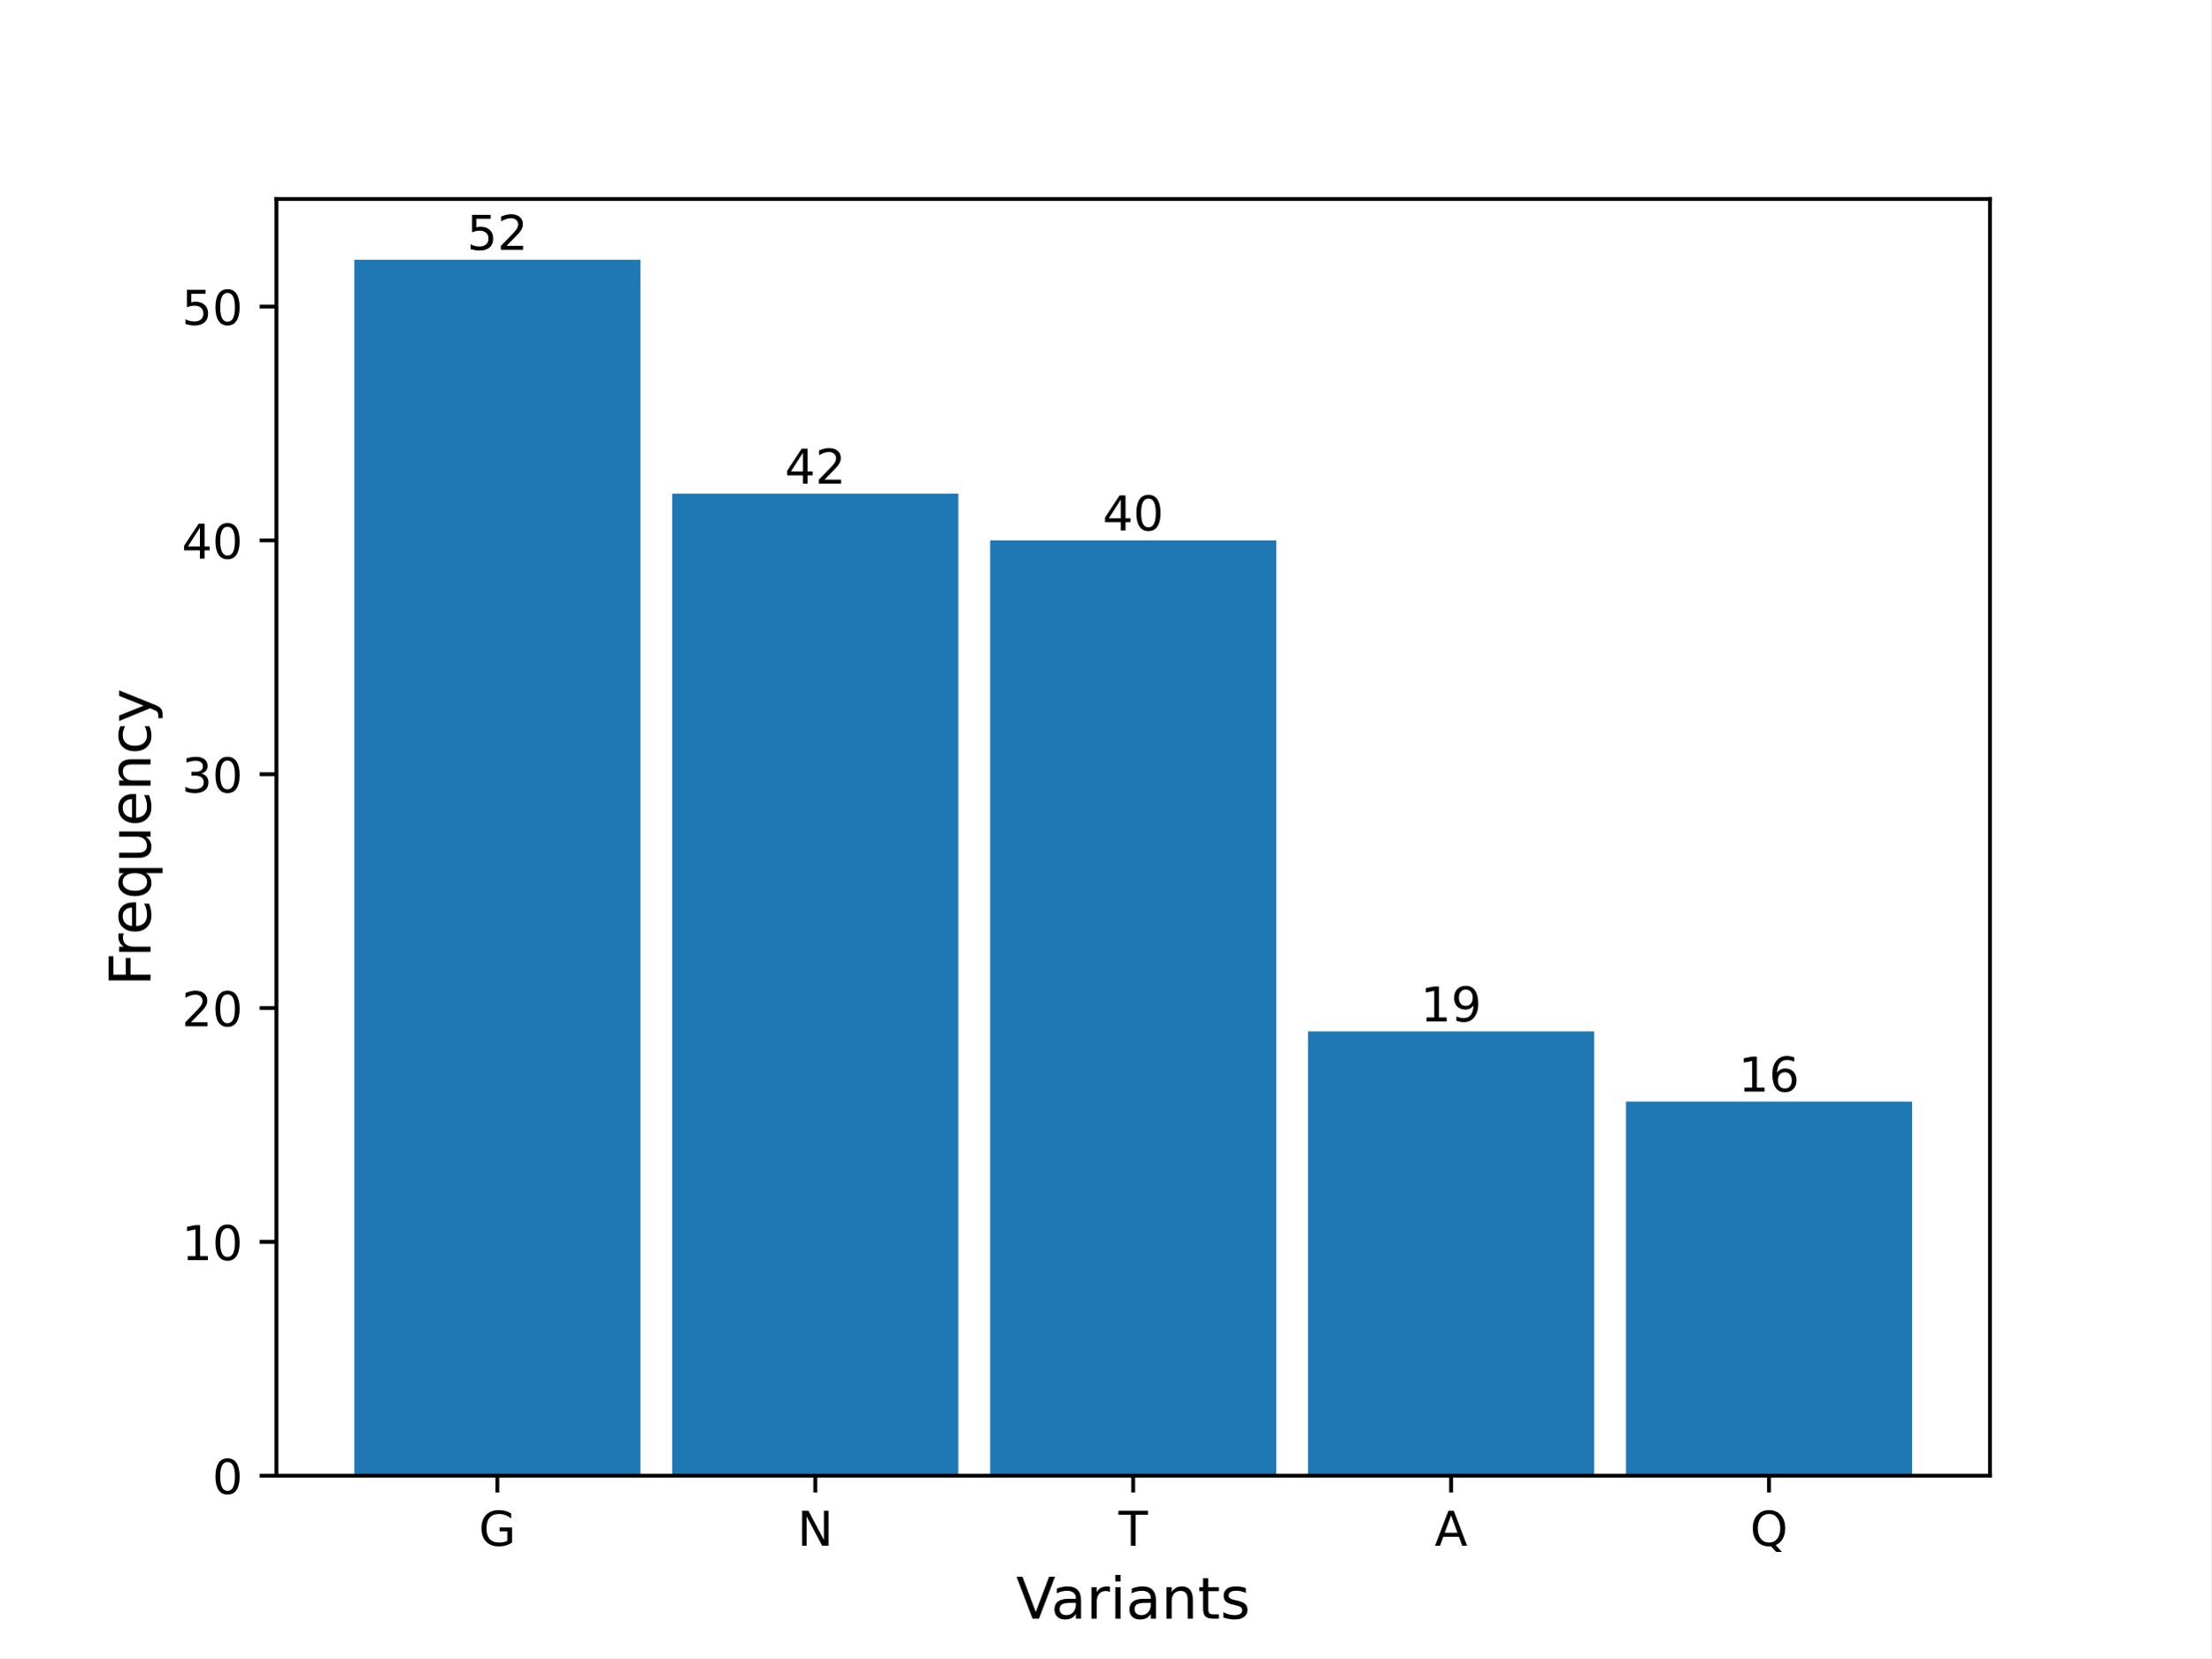
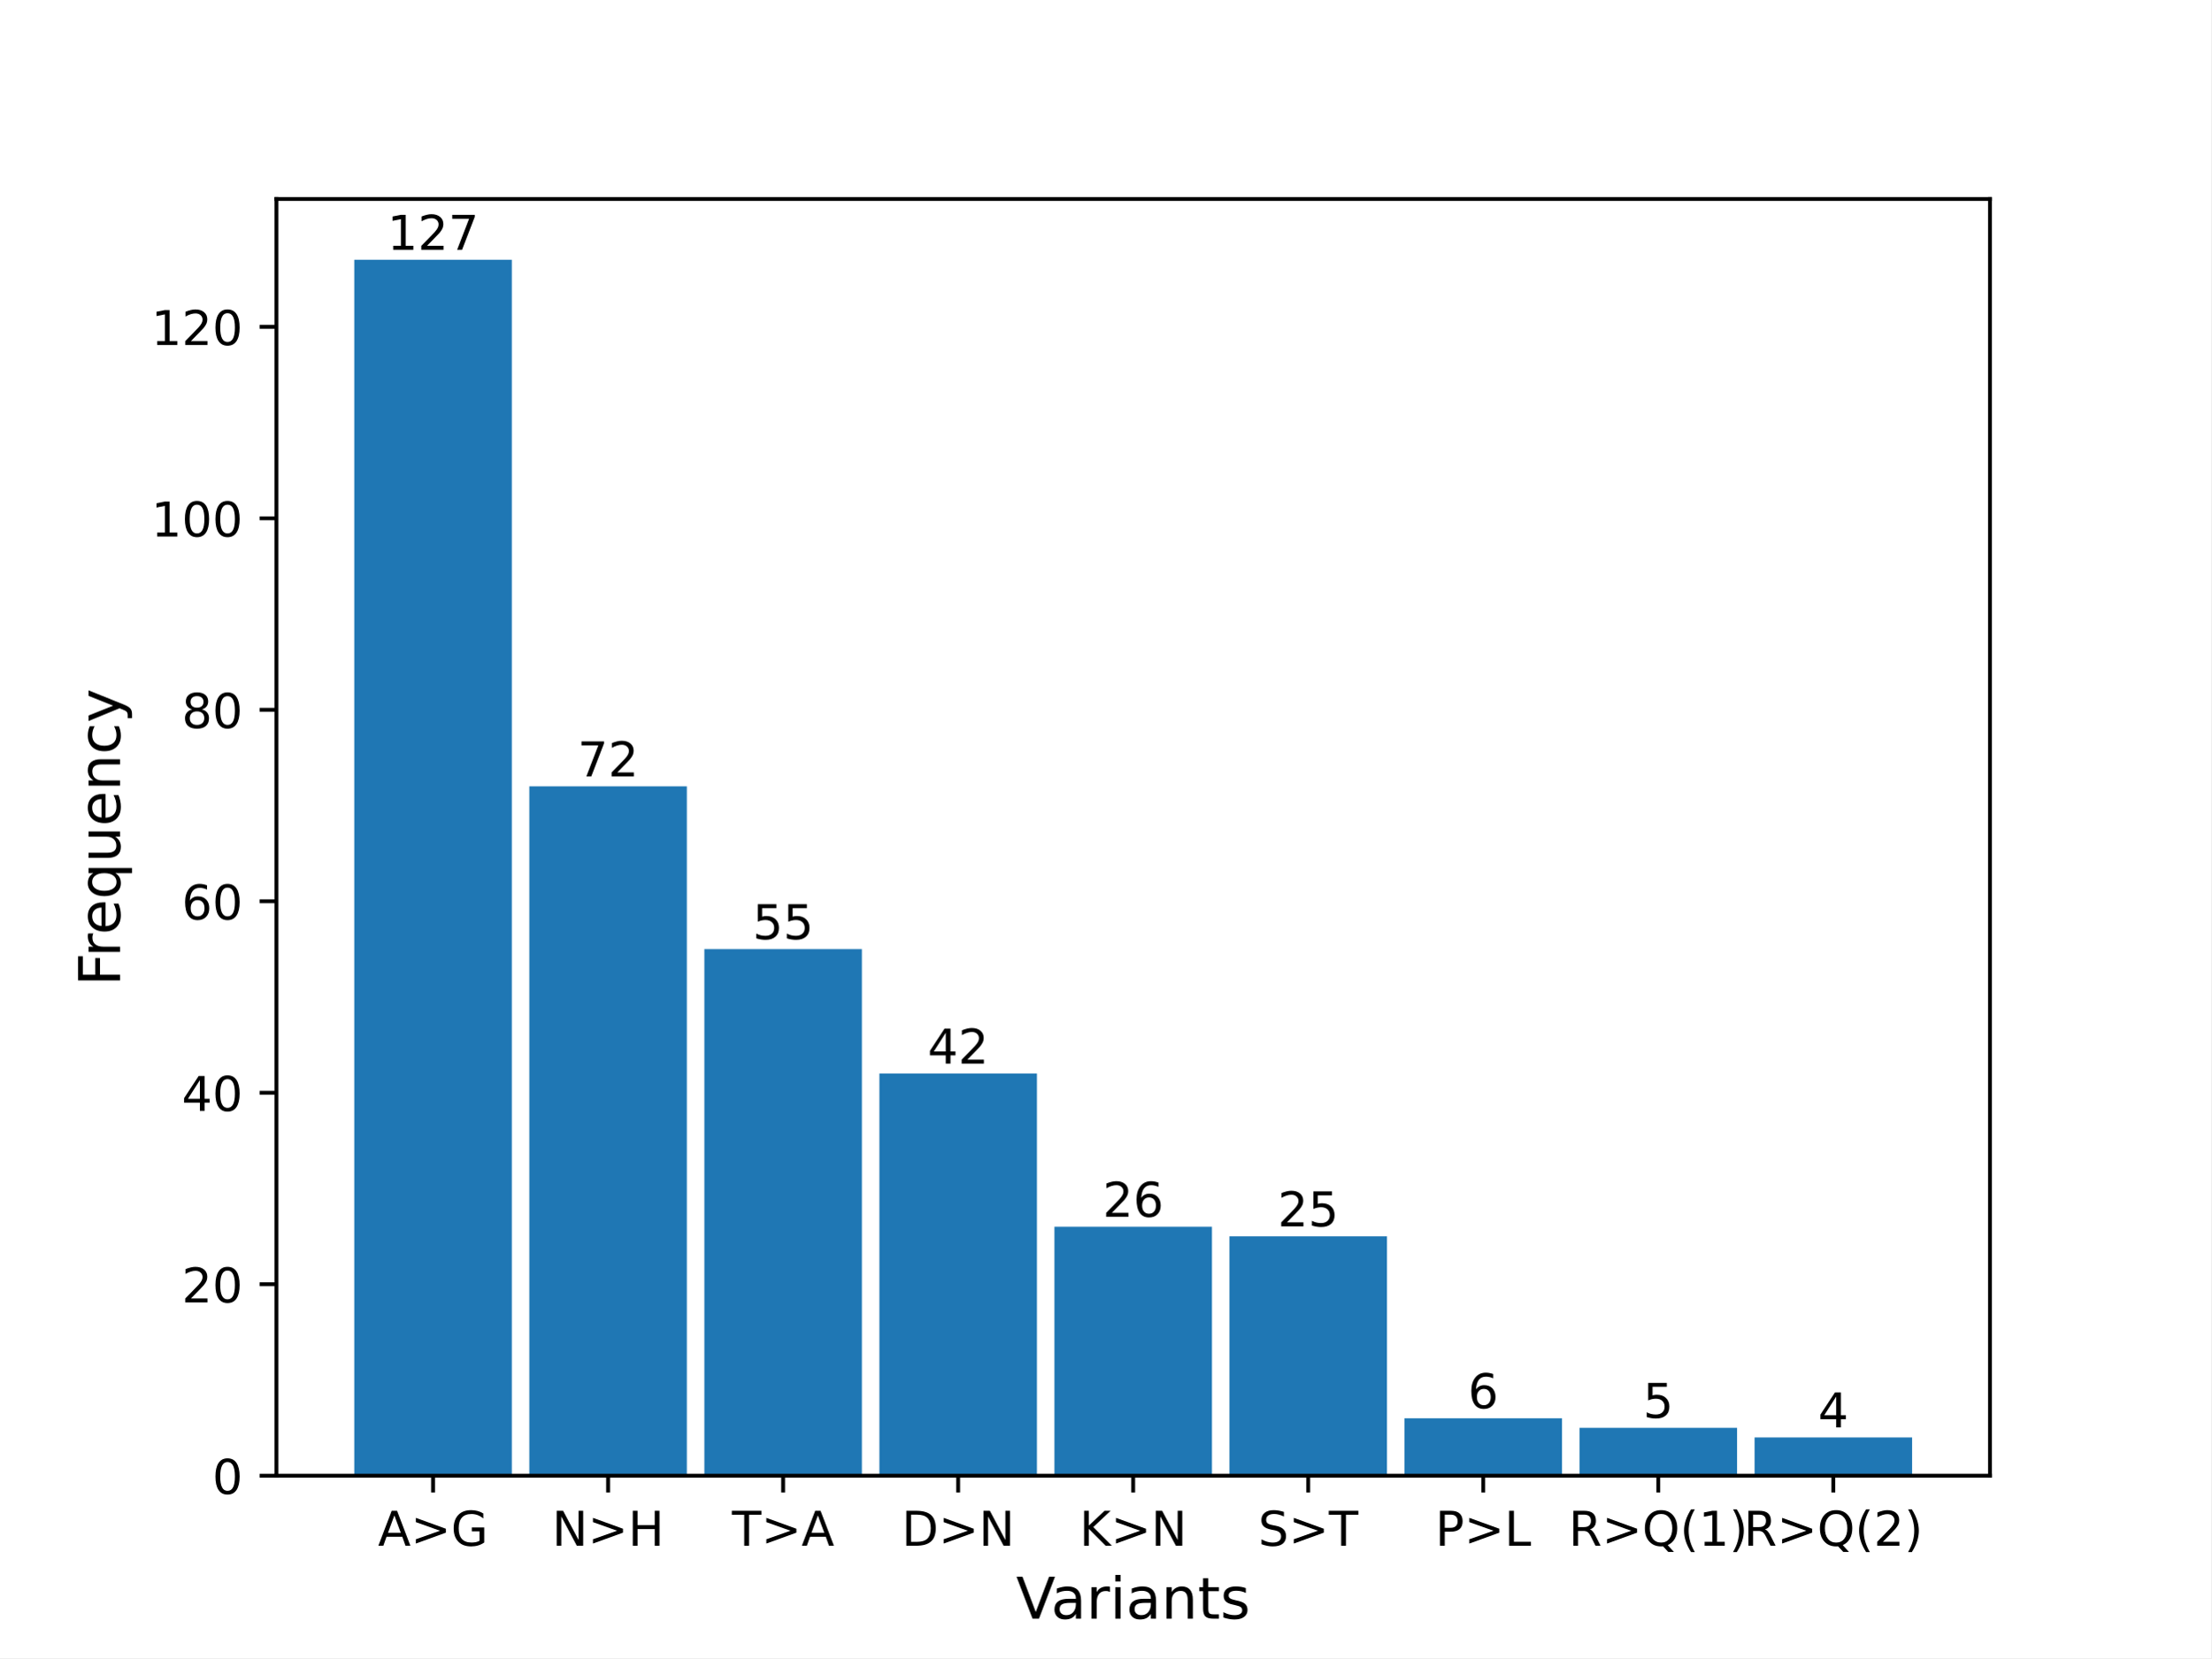
<svg xmlns="http://www.w3.org/2000/svg" xmlns:xlink="http://www.w3.org/1999/xlink" width="460.8pt" height="345.6pt" viewBox="0 0 460.8 345.6" version="1.1">
  <defs>
    <style type="text/css">*{stroke-linejoin: round; stroke-linecap: butt}</style>
  </defs>
  <g id="figure_1">
    <g id="patch_1">
      <path d="M 0 345.6  L 460.8 345.6  L 460.8 0  L 0 0  z " style="fill: #ffffff" />
    </g>
    <g id="axes_1">
      <g id="patch_2">
        <path d="M 57.6 307.584  L 414.72 307.584  L 414.72 41.472  L 57.6 41.472  z " style="fill: #ffffff" />
      </g>
      <g id="patch_3">
-         <path d="M 73.833 307.584  L 133.463 307.584  L 133.463 54.144  L 73.833 54.144  z " clip-path="url(#pe8e2b8bddd)" style="fill: #1f77b4" />
+         <path d="M 73.833 307.584  L 106.663 307.584  L 106.663 54.144  L 73.833 54.144  z " clip-path="url(#p80e5471e9c)" style="fill: #1f77b4" />
      </g>
      <g id="patch_4">
-         <path d="M 140.089 307.584  L 199.719 307.584  L 199.719 102.882  L 140.089 102.882  z " clip-path="url(#pe8e2b8bddd)" style="fill: #1f77b4" />
+         <path d="M 110.311 307.584  L 143.141 307.584  L 143.141 163.901  L 110.311 163.901  z " clip-path="url(#p80e5471e9c)" style="fill: #1f77b4" />
      </g>
      <g id="patch_5">
-         <path d="M 206.345 307.584  L 265.975 307.584  L 265.975 112.63  L 206.345 112.63  z " clip-path="url(#pe8e2b8bddd)" style="fill: #1f77b4" />
+         <path d="M 146.789 307.584  L 179.619 307.584  L 179.619 197.827  L 146.789 197.827  z " clip-path="url(#p80e5471e9c)" style="fill: #1f77b4" />
      </g>
      <g id="patch_6">
-         <path d="M 272.601 307.584  L 332.231 307.584  L 332.231 214.981  L 272.601 214.981  z " clip-path="url(#pe8e2b8bddd)" style="fill: #1f77b4" />
+         <path d="M 183.267 307.584  L 216.097 307.584  L 216.097 223.769  L 183.267 223.769  z " clip-path="url(#p80e5471e9c)" style="fill: #1f77b4" />
      </g>
      <g id="patch_7">
-         <path d="M 338.857 307.584  L 398.487 307.584  L 398.487 229.602  L 338.857 229.602  z " clip-path="url(#pe8e2b8bddd)" style="fill: #1f77b4" />
+         <path d="M 219.745 307.584  L 252.575 307.584  L 252.575 255.699  L 219.745 255.699  z " clip-path="url(#p80e5471e9c)" style="fill: #1f77b4" />
+       </g>
+       <g id="patch_8">
+         <path d="M 256.223 307.584  L 289.053 307.584  L 289.053 257.694  L 256.223 257.694  z " clip-path="url(#p80e5471e9c)" style="fill: #1f77b4" />
+       </g>
+       <g id="patch_9">
+         <path d="M 292.701 307.584  L 325.531 307.584  L 325.531 295.61  L 292.701 295.61  z " clip-path="url(#p80e5471e9c)" style="fill: #1f77b4" />
+       </g>
+       <g id="patch_10">
+         <path d="M 329.179 307.584  L 362.009 307.584  L 362.009 297.606  L 329.179 297.606  z " clip-path="url(#p80e5471e9c)" style="fill: #1f77b4" />
+       </g>
+       <g id="patch_11">
+         <path d="M 365.657 307.584  L 398.487 307.584  L 398.487 299.602  L 365.657 299.602  z " clip-path="url(#p80e5471e9c)" style="fill: #1f77b4" />
      </g>
      <g id="matplotlib.axis_1">
        <g id="xtick_1">
          <g id="line2d_1">
            <defs>
-               <path id="m077d299e66" d="M 0 0  L 0 3.5  " style="stroke: #000000; stroke-width: 0.8" />
+               <path id="mf302e7333a" d="M 0 0  L 0 3.5  " style="stroke: #000000; stroke-width: 0.8" />
            </defs>
            <g>
-               <use xlink:href="#m077d299e66" x="103.648" y="307.584" style="stroke: #000000; stroke-width: 0.8" />
+               <use xlink:href="#mf302e7333a" x="90.248" y="307.584" style="stroke: #000000; stroke-width: 0.8" />
            </g>
          </g>
          <g id="text_1">
-             <g transform="translate(99.77372 322.1824) scale(0.1 -0.1)">
-               <defs>
+             <g transform="translate(78.76347 322.1824) scale(0.1 -0.1)">
+               <defs>
+                 <path id="DejaVuSans-41" d="M 2188 4044  L 1331 1722  L 3047 1722  L 2188 4044  z M 1831 4666  L 2547 4666  L 4325 0  L 3669 0  L 3244 1197  L 1141 1197  L 716 0  L 50 0  L 1831 4666  z " transform="scale(0.015625)" />
+                 <path id="DejaVuSans-3e" d="M 678 3150  L 678 3719  L 4684 2266  L 4684 1747  L 678 294  L 678 863  L 3897 2003  L 678 3150  z " transform="scale(0.015625)" />
                <path id="DejaVuSans-47" d="M 3809 666  L 3809 1919  L 2778 1919  L 2778 2438  L 4434 2438  L 4434 434  Q 4069 175 3628 42  Q 3188 -91 2688 -91  Q 1594 -91 976 548  Q 359 1188 359 2328  Q 359 3472 976 4111  Q 1594 4750 2688 4750  Q 3144 4750 3555 4637  Q 3966 4525 4313 4306  L 4313 3634  Q 3963 3931 3569 4081  Q 3175 4231 2741 4231  Q 1884 4231 1454 3753  Q 1025 3275 1025 2328  Q 1025 1384 1454 906  Q 1884 428 2741 428  Q 3075 428 3337 486  Q 3600 544 3809 666  z " transform="scale(0.015625)" />
              </defs>
-               <use xlink:href="#DejaVuSans-47" />
+               <use xlink:href="#DejaVuSans-41" />
+               <use xlink:href="#DejaVuSans-3e" x="68.408" />
+               <use xlink:href="#DejaVuSans-47" x="152.197" />
            </g>
          </g>
        </g>
        <g id="xtick_2">
          <g id="line2d_2">
            <g>
-               <use xlink:href="#m077d299e66" x="169.904" y="307.584" style="stroke: #000000; stroke-width: 0.8" />
+               <use xlink:href="#mf302e7333a" x="126.726" y="307.584" style="stroke: #000000; stroke-width: 0.8" />
            </g>
          </g>
          <g id="text_2">
-             <g transform="translate(166.1633 322.1824) scale(0.1 -0.1)">
+             <g transform="translate(115.0353 322.1824) scale(0.1 -0.1)">
              <defs>
                <path id="DejaVuSans-4e" d="M 628 4666  L 1478 4666  L 3547 763  L 3547 4666  L 4159 4666  L 4159 0  L 3309 0  L 1241 3903  L 1241 0  L 628 0  L 628 4666  z " transform="scale(0.015625)" />
+                 <path id="DejaVuSans-48" d="M 628 4666  L 1259 4666  L 1259 2753  L 3553 2753  L 3553 4666  L 4184 4666  L 4184 0  L 3553 0  L 3553 2222  L 1259 2222  L 1259 0  L 628 0  L 628 4666  z " transform="scale(0.015625)" />
              </defs>
              <use xlink:href="#DejaVuSans-4e" />
+               <use xlink:href="#DejaVuSans-3e" x="74.805" />
+               <use xlink:href="#DejaVuSans-48" x="158.594" />
            </g>
          </g>
        </g>
        <g id="xtick_3">
          <g id="line2d_3">
            <g>
-               <use xlink:href="#m077d299e66" x="236.16" y="307.584" style="stroke: #000000; stroke-width: 0.8" />
+               <use xlink:href="#mf302e7333a" x="163.204" y="307.584" style="stroke: #000000; stroke-width: 0.8" />
            </g>
          </g>
          <g id="text_3">
-             <g transform="translate(233.1061 322.1824) scale(0.1 -0.1)">
+             <g transform="translate(152.5399 322.1824) scale(0.1 -0.1)">
              <defs>
                <path id="DejaVuSans-54" d="M -19 4666  L 3928 4666  L 3928 4134  L 2272 4134  L 2272 0  L 1638 0  L 1638 4134  L -19 4134  L -19 4666  z " transform="scale(0.015625)" />
              </defs>
              <use xlink:href="#DejaVuSans-54" />
+               <use xlink:href="#DejaVuSans-3e" x="61.084" />
+               <use xlink:href="#DejaVuSans-41" x="144.873" />
            </g>
          </g>
        </g>
        <g id="xtick_4">
          <g id="line2d_4">
            <g>
-               <use xlink:href="#m077d299e66" x="302.416" y="307.584" style="stroke: #000000; stroke-width: 0.8" />
+               <use xlink:href="#mf302e7333a" x="199.682" y="307.584" style="stroke: #000000; stroke-width: 0.8" />
            </g>
          </g>
          <g id="text_4">
-             <g transform="translate(298.9957 322.1824) scale(0.1 -0.1)">
-               <defs>
-                 <path id="DejaVuSans-41" d="M 2188 4044  L 1331 1722  L 3047 1722  L 2188 4044  z M 1831 4666  L 2547 4666  L 4325 0  L 3669 0  L 3244 1197  L 1141 1197  L 716 0  L 50 0  L 1831 4666  z " transform="scale(0.015625)" />
-               </defs>
-               <use xlink:href="#DejaVuSans-41" />
+             <g transform="translate(187.9015 322.1824) scale(0.1 -0.1)">
+               <defs>
+                 <path id="DejaVuSans-44" d="M 1259 4147  L 1259 519  L 2022 519  Q 2988 519 3436 956  Q 3884 1394 3884 2338  Q 3884 3275 3436 3711  Q 2988 4147 2022 4147  L 1259 4147  z M 628 4666  L 1925 4666  Q 3281 4666 3915 4102  Q 4550 3538 4550 2338  Q 4550 1131 3912 565  Q 3275 0 1925 0  L 628 0  L 628 4666  z " transform="scale(0.015625)" />
+               </defs>
+               <use xlink:href="#DejaVuSans-44" />
+               <use xlink:href="#DejaVuSans-3e" x="77.002" />
+               <use xlink:href="#DejaVuSans-4e" x="160.791" />
            </g>
          </g>
        </g>
        <g id="xtick_5">
          <g id="line2d_5">
            <g>
-               <use xlink:href="#m077d299e66" x="368.672" y="307.584" style="stroke: #000000; stroke-width: 0.8" />
+               <use xlink:href="#mf302e7333a" x="236.16" y="307.584" style="stroke: #000000; stroke-width: 0.8" />
            </g>
          </g>
          <g id="text_5">
-             <g transform="translate(364.7361 322.1824) scale(0.1 -0.1)">
-               <defs>
+             <g transform="translate(224.9506 322.1824) scale(0.1 -0.1)">
+               <defs>
+                 <path id="DejaVuSans-4b" d="M 628 4666  L 1259 4666  L 1259 2694  L 3353 4666  L 4166 4666  L 1850 2491  L 4331 0  L 3500 0  L 1259 2247  L 1259 0  L 628 0  L 628 4666  z " transform="scale(0.015625)" />
+               </defs>
+               <use xlink:href="#DejaVuSans-4b" />
+               <use xlink:href="#DejaVuSans-3e" x="65.576" />
+               <use xlink:href="#DejaVuSans-4e" x="149.365" />
+             </g>
+           </g>
+         </g>
+         <g id="xtick_6">
+           <g id="line2d_6">
+             <g>
+               <use xlink:href="#mf302e7333a" x="272.638" y="307.584" style="stroke: #000000; stroke-width: 0.8" />
+             </g>
+           </g>
+           <g id="text_6">
+             <g transform="translate(262.2201 322.1824) scale(0.1 -0.1)">
+               <defs>
+                 <path id="DejaVuSans-53" d="M 3425 4513  L 3425 3897  Q 3066 4069 2747 4153  Q 2428 4238 2131 4238  Q 1616 4238 1336 4038  Q 1056 3838 1056 3469  Q 1056 3159 1242 3001  Q 1428 2844 1947 2747  L 2328 2669  Q 3034 2534 3370 2195  Q 3706 1856 3706 1288  Q 3706 609 3251 259  Q 2797 -91 1919 -91  Q 1588 -91 1214 -16  Q 841 59 441 206  L 441 856  Q 825 641 1194 531  Q 1563 422 1919 422  Q 2459 422 2753 634  Q 3047 847 3047 1241  Q 3047 1584 2836 1778  Q 2625 1972 2144 2069  L 1759 2144  Q 1053 2284 737 2584  Q 422 2884 422 3419  Q 422 4038 858 4394  Q 1294 4750 2059 4750  Q 2388 4750 2728 4690  Q 3069 4631 3425 4513  z " transform="scale(0.015625)" />
+               </defs>
+               <use xlink:href="#DejaVuSans-53" />
+               <use xlink:href="#DejaVuSans-3e" x="63.477" />
+               <use xlink:href="#DejaVuSans-54" x="147.266" />
+             </g>
+           </g>
+         </g>
+         <g id="xtick_7">
+           <g id="line2d_7">
+             <g>
+               <use xlink:href="#mf302e7333a" x="309.116" y="307.584" style="stroke: #000000; stroke-width: 0.8" />
+             </g>
+           </g>
+           <g id="text_7">
+             <g transform="translate(299.1255 322.1824) scale(0.1 -0.1)">
+               <defs>
+                 <path id="DejaVuSans-50" d="M 1259 4147  L 1259 2394  L 2053 2394  Q 2494 2394 2734 2622  Q 2975 2850 2975 3272  Q 2975 3691 2734 3919  Q 2494 4147 2053 4147  L 1259 4147  z M 628 4666  L 2053 4666  Q 2838 4666 3239 4311  Q 3641 3956 3641 3272  Q 3641 2581 3239 2228  Q 2838 1875 2053 1875  L 1259 1875  L 1259 0  L 628 0  L 628 4666  z " transform="scale(0.015625)" />
+                 <path id="DejaVuSans-4c" d="M 628 4666  L 1259 4666  L 1259 531  L 3531 531  L 3531 0  L 628 0  L 628 4666  z " transform="scale(0.015625)" />
+               </defs>
+               <use xlink:href="#DejaVuSans-50" />
+               <use xlink:href="#DejaVuSans-3e" x="60.303" />
+               <use xlink:href="#DejaVuSans-4c" x="144.092" />
+             </g>
+           </g>
+         </g>
+         <g id="xtick_8">
+           <g id="line2d_8">
+             <g>
+               <use xlink:href="#mf302e7333a" x="345.594" y="307.584" style="stroke: #000000; stroke-width: 0.8" />
+             </g>
+           </g>
+           <g id="text_8">
+             <g transform="translate(326.9113 322.1824) scale(0.1 -0.1)">
+               <defs>
+                 <path id="DejaVuSans-52" d="M 2841 2188  Q 3044 2119 3236 1894  Q 3428 1669 3622 1275  L 4263 0  L 3584 0  L 2988 1197  Q 2756 1666 2539 1819  Q 2322 1972 1947 1972  L 1259 1972  L 1259 0  L 628 0  L 628 4666  L 2053 4666  Q 2853 4666 3247 4331  Q 3641 3997 3641 3322  Q 3641 2881 3436 2590  Q 3231 2300 2841 2188  z M 1259 4147  L 1259 2491  L 2053 2491  Q 2509 2491 2742 2702  Q 2975 2913 2975 3322  Q 2975 3731 2742 3939  Q 2509 4147 2053 4147  L 1259 4147  z " transform="scale(0.015625)" />
                <path id="DejaVuSans-51" d="M 2522 4238  Q 1834 4238 1429 3725  Q 1025 3213 1025 2328  Q 1025 1447 1429 934  Q 1834 422 2522 422  Q 3209 422 3611 934  Q 4013 1447 4013 2328  Q 4013 3213 3611 3725  Q 3209 4238 2522 4238  z M 3406 84  L 4238 -825  L 3475 -825  L 2784 -78  Q 2681 -84 2626 -87  Q 2572 -91 2522 -91  Q 1538 -91 948 567  Q 359 1225 359 2328  Q 359 3434 948 4092  Q 1538 4750 2522 4750  Q 3503 4750 4090 4092  Q 4678 3434 4678 2328  Q 4678 1516 4351 937  Q 4025 359 3406 84  z " transform="scale(0.015625)" />
-               </defs>
-               <use xlink:href="#DejaVuSans-51" />
-             </g>
-           </g>
-         </g>
-         <g id="text_6">
+                 <path id="DejaVuSans-28" d="M 1984 4856  Q 1566 4138 1362 3434  Q 1159 2731 1159 2009  Q 1159 1288 1364 580  Q 1569 -128 1984 -844  L 1484 -844  Q 1016 -109 783 600  Q 550 1309 550 2009  Q 550 2706 781 3412  Q 1013 4119 1484 4856  L 1984 4856  z " transform="scale(0.015625)" />
+                 <path id="DejaVuSans-31" d="M 794 531  L 1825 531  L 1825 4091  L 703 3866  L 703 4441  L 1819 4666  L 2450 4666  L 2450 531  L 3481 531  L 3481 0  L 794 0  L 794 531  z " transform="scale(0.015625)" />
+                 <path id="DejaVuSans-29" d="M 513 4856  L 1013 4856  Q 1481 4119 1714 3412  Q 1947 2706 1947 2009  Q 1947 1309 1714 600  Q 1481 -109 1013 -844  L 513 -844  Q 928 -128 1133 580  Q 1338 1288 1338 2009  Q 1338 2731 1133 3434  Q 928 4138 513 4856  z " transform="scale(0.015625)" />
+               </defs>
+               <use xlink:href="#DejaVuSans-52" />
+               <use xlink:href="#DejaVuSans-3e" x="69.482" />
+               <use xlink:href="#DejaVuSans-51" x="153.271" />
+               <use xlink:href="#DejaVuSans-28" x="231.982" />
+               <use xlink:href="#DejaVuSans-31" x="270.996" />
+               <use xlink:href="#DejaVuSans-29" x="334.619" />
+             </g>
+           </g>
+         </g>
+         <g id="xtick_9">
+           <g id="line2d_9">
+             <g>
+               <use xlink:href="#mf302e7333a" x="382.072" y="307.584" style="stroke: #000000; stroke-width: 0.8" />
+             </g>
+           </g>
+           <g id="text_9">
+             <g transform="translate(363.3893 322.1824) scale(0.1 -0.1)">
+               <defs>
+                 <path id="DejaVuSans-32" d="M 1228 531  L 3431 531  L 3431 0  L 469 0  L 469 531  Q 828 903 1448 1529  Q 2069 2156 2228 2338  Q 2531 2678 2651 2914  Q 2772 3150 2772 3378  Q 2772 3750 2511 3984  Q 2250 4219 1831 4219  Q 1534 4219 1204 4116  Q 875 4013 500 3803  L 500 4441  Q 881 4594 1212 4672  Q 1544 4750 1819 4750  Q 2544 4750 2975 4387  Q 3406 4025 3406 3419  Q 3406 3131 3298 2873  Q 3191 2616 2906 2266  Q 2828 2175 2409 1742  Q 1991 1309 1228 531  z " transform="scale(0.015625)" />
+               </defs>
+               <use xlink:href="#DejaVuSans-52" />
+               <use xlink:href="#DejaVuSans-3e" x="69.482" />
+               <use xlink:href="#DejaVuSans-51" x="153.271" />
+               <use xlink:href="#DejaVuSans-28" x="231.982" />
+               <use xlink:href="#DejaVuSans-32" x="270.996" />
+               <use xlink:href="#DejaVuSans-29" x="334.619" />
+             </g>
+           </g>
+         </g>
+         <g id="text_10">
          <g transform="translate(211.7531 337.3802) scale(0.12 -0.12)">
            <defs>
              <path id="DejaVuSans-56" d="M 1831 0  L 50 4666  L 709 4666  L 2188 738  L 3669 4666  L 4325 4666  L 2547 0  L 1831 0  z " transform="scale(0.015625)" />
              <path id="DejaVuSans-61" d="M 2194 1759  Q 1497 1759 1228 1600  Q 959 1441 959 1056  Q 959 750 1161 570  Q 1363 391 1709 391  Q 2188 391 2477 730  Q 2766 1069 2766 1631  L 2766 1759  L 2194 1759  z M 3341 1997  L 3341 0  L 2766 0  L 2766 531  Q 2569 213 2275 61  Q 1981 -91 1556 -91  Q 1019 -91 701 211  Q 384 513 384 1019  Q 384 1609 779 1909  Q 1175 2209 1959 2209  L 2766 2209  L 2766 2266  Q 2766 2663 2505 2880  Q 2244 3097 1772 3097  Q 1472 3097 1187 3025  Q 903 2953 641 2809  L 641 3341  Q 956 3463 1253 3523  Q 1550 3584 1831 3584  Q 2591 3584 2966 3190  Q 3341 2797 3341 1997  z " transform="scale(0.015625)" />
              <path id="DejaVuSans-72" d="M 2631 2963  Q 2534 3019 2420 3045  Q 2306 3072 2169 3072  Q 1681 3072 1420 2755  Q 1159 2438 1159 1844  L 1159 0  L 581 0  L 581 3500  L 1159 3500  L 1159 2956  Q 1341 3275 1631 3429  Q 1922 3584 2338 3584  Q 2397 3584 2469 3576  Q 2541 3569 2628 3553  L 2631 2963  z " transform="scale(0.015625)" />
              <path id="DejaVuSans-69" d="M 603 3500  L 1178 3500  L 1178 0  L 603 0  L 603 3500  z M 603 4863  L 1178 4863  L 1178 4134  L 603 4134  L 603 4863  z " transform="scale(0.015625)" />
              <path id="DejaVuSans-6e" d="M 3513 2113  L 3513 0  L 2938 0  L 2938 2094  Q 2938 2591 2744 2837  Q 2550 3084 2163 3084  Q 1697 3084 1428 2787  Q 1159 2491 1159 1978  L 1159 0  L 581 0  L 581 3500  L 1159 3500  L 1159 2956  Q 1366 3272 1645 3428  Q 1925 3584 2291 3584  Q 2894 3584 3203 3211  Q 3513 2838 3513 2113  z " transform="scale(0.015625)" />
              <path id="DejaVuSans-74" d="M 1172 4494  L 1172 3500  L 2356 3500  L 2356 3053  L 1172 3053  L 1172 1153  Q 1172 725 1289 603  Q 1406 481 1766 481  L 2356 481  L 2356 0  L 1766 0  Q 1100 0 847 248  Q 594 497 594 1153  L 594 3053  L 172 3053  L 172 3500  L 594 3500  L 594 4494  L 1172 4494  z " transform="scale(0.015625)" />
              <path id="DejaVuSans-73" d="M 2834 3397  L 2834 2853  Q 2591 2978 2328 3040  Q 2066 3103 1784 3103  Q 1356 3103 1142 2972  Q 928 2841 928 2578  Q 928 2378 1081 2264  Q 1234 2150 1697 2047  L 1894 2003  Q 2506 1872 2764 1633  Q 3022 1394 3022 966  Q 3022 478 2636 193  Q 2250 -91 1575 -91  Q 1294 -91 989 -36  Q 684 19 347 128  L 347 722  Q 666 556 975 473  Q 1284 391 1588 391  Q 1994 391 2212 530  Q 2431 669 2431 922  Q 2431 1156 2273 1281  Q 2116 1406 1581 1522  L 1381 1569  Q 847 1681 609 1914  Q 372 2147 372 2553  Q 372 3047 722 3315  Q 1072 3584 1716 3584  Q 2034 3584 2315 3537  Q 2597 3491 2834 3397  z " transform="scale(0.015625)" />
            </defs>
            <use xlink:href="#DejaVuSans-56" />
            <use xlink:href="#DejaVuSans-61" x="60.658" />
            <use xlink:href="#DejaVuSans-72" x="121.938" />
            <use xlink:href="#DejaVuSans-69" x="163.051" />
            <use xlink:href="#DejaVuSans-61" x="190.834" />
            <use xlink:href="#DejaVuSans-6e" x="252.113" />
            <use xlink:href="#DejaVuSans-74" x="315.492" />
            <use xlink:href="#DejaVuSans-73" x="354.701" />
          </g>
        </g>
      </g>
      <g id="matplotlib.axis_2">
        <g id="ytick_1">
-           <g id="line2d_6">
+           <g id="line2d_10">
            <defs>
-               <path id="mbe022733d6" d="M 0 0  L -3.5 0  " style="stroke: #000000; stroke-width: 0.8" />
+               <path id="mce38f0cd17" d="M 0 0  L -3.5 0  " style="stroke: #000000; stroke-width: 0.8" />
            </defs>
            <g>
-               <use xlink:href="#mbe022733d6" x="57.6" y="307.584" style="stroke: #000000; stroke-width: 0.8" />
-             </g>
-           </g>
-           <g id="text_7">
+               <use xlink:href="#mce38f0cd17" x="57.6" y="307.584" style="stroke: #000000; stroke-width: 0.8" />
+             </g>
+           </g>
+           <g id="text_11">
            <g transform="translate(44.2375 311.3832) scale(0.1 -0.1)">
              <defs>
                <path id="DejaVuSans-30" d="M 2034 4250  Q 1547 4250 1301 3770  Q 1056 3291 1056 2328  Q 1056 1369 1301 889  Q 1547 409 2034 409  Q 2525 409 2770 889  Q 3016 1369 3016 2328  Q 3016 3291 2770 3770  Q 2525 4250 2034 4250  z M 2034 4750  Q 2819 4750 3233 4129  Q 3647 3509 3647 2328  Q 3647 1150 3233 529  Q 2819 -91 2034 -91  Q 1250 -91 836 529  Q 422 1150 422 2328  Q 422 3509 836 4129  Q 1250 4750 2034 4750  z " transform="scale(0.015625)" />
              </defs>
              <use xlink:href="#DejaVuSans-30" />
            </g>
          </g>
        </g>
        <g id="ytick_2">
-           <g id="line2d_7">
-             <g>
-               <use xlink:href="#mbe022733d6" x="57.6" y="258.846" style="stroke: #000000; stroke-width: 0.8" />
-             </g>
-           </g>
-           <g id="text_8">
-             <g transform="translate(37.875 262.6448) scale(0.1 -0.1)">
-               <defs>
-                 <path id="DejaVuSans-31" d="M 794 531  L 1825 531  L 1825 4091  L 703 3866  L 703 4441  L 1819 4666  L 2450 4666  L 2450 531  L 3481 531  L 3481 0  L 794 0  L 794 531  z " transform="scale(0.015625)" />
-               </defs>
+           <g id="line2d_11">
+             <g>
+               <use xlink:href="#mce38f0cd17" x="57.6" y="267.672" style="stroke: #000000; stroke-width: 0.8" />
+             </g>
+           </g>
+           <g id="text_12">
+             <g transform="translate(37.875 271.4714) scale(0.1 -0.1)">
+               <use xlink:href="#DejaVuSans-32" />
+               <use xlink:href="#DejaVuSans-30" x="63.623" />
+             </g>
+           </g>
+         </g>
+         <g id="ytick_3">
+           <g id="line2d_12">
+             <g>
+               <use xlink:href="#mce38f0cd17" x="57.6" y="227.76" style="stroke: #000000; stroke-width: 0.8" />
+             </g>
+           </g>
+           <g id="text_13">
+             <g transform="translate(37.875 231.5596) scale(0.1 -0.1)">
+               <defs>
+                 <path id="DejaVuSans-34" d="M 2419 4116  L 825 1625  L 2419 1625  L 2419 4116  z M 2253 4666  L 3047 4666  L 3047 1625  L 3713 1625  L 3713 1100  L 3047 1100  L 3047 0  L 2419 0  L 2419 1100  L 313 1100  L 313 1709  L 2253 4666  z " transform="scale(0.015625)" />
+               </defs>
+               <use xlink:href="#DejaVuSans-34" />
+               <use xlink:href="#DejaVuSans-30" x="63.623" />
+             </g>
+           </g>
+         </g>
+         <g id="ytick_4">
+           <g id="line2d_13">
+             <g>
+               <use xlink:href="#mce38f0cd17" x="57.6" y="187.849" style="stroke: #000000; stroke-width: 0.8" />
+             </g>
+           </g>
+           <g id="text_14">
+             <g transform="translate(37.875 191.6478) scale(0.1 -0.1)">
+               <defs>
+                 <path id="DejaVuSans-36" d="M 2113 2584  Q 1688 2584 1439 2293  Q 1191 2003 1191 1497  Q 1191 994 1439 701  Q 1688 409 2113 409  Q 2538 409 2786 701  Q 3034 994 3034 1497  Q 3034 2003 2786 2293  Q 2538 2584 2113 2584  z M 3366 4563  L 3366 3988  Q 3128 4100 2886 4159  Q 2644 4219 2406 4219  Q 1781 4219 1451 3797  Q 1122 3375 1075 2522  Q 1259 2794 1537 2939  Q 1816 3084 2150 3084  Q 2853 3084 3261 2657  Q 3669 2231 3669 1497  Q 3669 778 3244 343  Q 2819 -91 2113 -91  Q 1303 -91 875 529  Q 447 1150 447 2328  Q 447 3434 972 4092  Q 1497 4750 2381 4750  Q 2619 4750 2861 4703  Q 3103 4656 3366 4563  z " transform="scale(0.015625)" />
+               </defs>
+               <use xlink:href="#DejaVuSans-36" />
+               <use xlink:href="#DejaVuSans-30" x="63.623" />
+             </g>
+           </g>
+         </g>
+         <g id="ytick_5">
+           <g id="line2d_14">
+             <g>
+               <use xlink:href="#mce38f0cd17" x="57.6" y="147.937" style="stroke: #000000; stroke-width: 0.8" />
+             </g>
+           </g>
+           <g id="text_15">
+             <g transform="translate(37.875 151.736) scale(0.1 -0.1)">
+               <defs>
+                 <path id="DejaVuSans-38" d="M 2034 2216  Q 1584 2216 1326 1975  Q 1069 1734 1069 1313  Q 1069 891 1326 650  Q 1584 409 2034 409  Q 2484 409 2743 651  Q 3003 894 3003 1313  Q 3003 1734 2745 1975  Q 2488 2216 2034 2216  z M 1403 2484  Q 997 2584 770 2862  Q 544 3141 544 3541  Q 544 4100 942 4425  Q 1341 4750 2034 4750  Q 2731 4750 3128 4425  Q 3525 4100 3525 3541  Q 3525 3141 3298 2862  Q 3072 2584 2669 2484  Q 3125 2378 3379 2068  Q 3634 1759 3634 1313  Q 3634 634 3220 271  Q 2806 -91 2034 -91  Q 1263 -91 848 271  Q 434 634 434 1313  Q 434 1759 690 2068  Q 947 2378 1403 2484  z M 1172 3481  Q 1172 3119 1398 2916  Q 1625 2713 2034 2713  Q 2441 2713 2670 2916  Q 2900 3119 2900 3481  Q 2900 3844 2670 4047  Q 2441 4250 2034 4250  Q 1625 4250 1398 4047  Q 1172 3844 1172 3481  z " transform="scale(0.015625)" />
+               </defs>
+               <use xlink:href="#DejaVuSans-38" />
+               <use xlink:href="#DejaVuSans-30" x="63.623" />
+             </g>
+           </g>
+         </g>
+         <g id="ytick_6">
+           <g id="line2d_15">
+             <g>
+               <use xlink:href="#mce38f0cd17" x="57.6" y="108.025" style="stroke: #000000; stroke-width: 0.8" />
+             </g>
+           </g>
+           <g id="text_16">
+             <g transform="translate(31.5125 111.8242) scale(0.1 -0.1)">
              <use xlink:href="#DejaVuSans-31" />
              <use xlink:href="#DejaVuSans-30" x="63.623" />
-             </g>
-           </g>
-         </g>
-         <g id="ytick_3">
-           <g id="line2d_8">
-             <g>
-               <use xlink:href="#mbe022733d6" x="57.6" y="210.107" style="stroke: #000000; stroke-width: 0.8" />
-             </g>
-           </g>
-           <g id="text_9">
-             <g transform="translate(37.875 213.9063) scale(0.1 -0.1)">
-               <defs>
-                 <path id="DejaVuSans-32" d="M 1228 531  L 3431 531  L 3431 0  L 469 0  L 469 531  Q 828 903 1448 1529  Q 2069 2156 2228 2338  Q 2531 2678 2651 2914  Q 2772 3150 2772 3378  Q 2772 3750 2511 3984  Q 2250 4219 1831 4219  Q 1534 4219 1204 4116  Q 875 4013 500 3803  L 500 4441  Q 881 4594 1212 4672  Q 1544 4750 1819 4750  Q 2544 4750 2975 4387  Q 3406 4025 3406 3419  Q 3406 3131 3298 2873  Q 3191 2616 2906 2266  Q 2828 2175 2409 1742  Q 1991 1309 1228 531  z " transform="scale(0.015625)" />
-               </defs>
-               <use xlink:href="#DejaVuSans-32" />
-               <use xlink:href="#DejaVuSans-30" x="63.623" />
-             </g>
-           </g>
-         </g>
-         <g id="ytick_4">
-           <g id="line2d_9">
-             <g>
-               <use xlink:href="#mbe022733d6" x="57.6" y="161.369" style="stroke: #000000; stroke-width: 0.8" />
-             </g>
-           </g>
-           <g id="text_10">
-             <g transform="translate(37.875 165.1678) scale(0.1 -0.1)">
-               <defs>
-                 <path id="DejaVuSans-33" d="M 2597 2516  Q 3050 2419 3304 2112  Q 3559 1806 3559 1356  Q 3559 666 3084 287  Q 2609 -91 1734 -91  Q 1441 -91 1130 -33  Q 819 25 488 141  L 488 750  Q 750 597 1062 519  Q 1375 441 1716 441  Q 2309 441 2620 675  Q 2931 909 2931 1356  Q 2931 1769 2642 2001  Q 2353 2234 1838 2234  L 1294 2234  L 1294 2753  L 1863 2753  Q 2328 2753 2575 2939  Q 2822 3125 2822 3475  Q 2822 3834 2567 4026  Q 2313 4219 1838 4219  Q 1578 4219 1281 4162  Q 984 4106 628 3988  L 628 4550  Q 988 4650 1302 4700  Q 1616 4750 1894 4750  Q 2613 4750 3031 4423  Q 3450 4097 3450 3541  Q 3450 3153 3228 2886  Q 3006 2619 2597 2516  z " transform="scale(0.015625)" />
-               </defs>
-               <use xlink:href="#DejaVuSans-33" />
-               <use xlink:href="#DejaVuSans-30" x="63.623" />
-             </g>
-           </g>
-         </g>
-         <g id="ytick_5">
-           <g id="line2d_10">
-             <g>
-               <use xlink:href="#mbe022733d6" x="57.6" y="112.63" style="stroke: #000000; stroke-width: 0.8" />
-             </g>
-           </g>
-           <g id="text_11">
-             <g transform="translate(37.875 116.4294) scale(0.1 -0.1)">
-               <defs>
-                 <path id="DejaVuSans-34" d="M 2419 4116  L 825 1625  L 2419 1625  L 2419 4116  z M 2253 4666  L 3047 4666  L 3047 1625  L 3713 1625  L 3713 1100  L 3047 1100  L 3047 0  L 2419 0  L 2419 1100  L 313 1100  L 313 1709  L 2253 4666  z " transform="scale(0.015625)" />
-               </defs>
-               <use xlink:href="#DejaVuSans-34" />
-               <use xlink:href="#DejaVuSans-30" x="63.623" />
-             </g>
-           </g>
-         </g>
-         <g id="ytick_6">
-           <g id="line2d_11">
-             <g>
-               <use xlink:href="#mbe022733d6" x="57.6" y="63.892" style="stroke: #000000; stroke-width: 0.8" />
-             </g>
-           </g>
-           <g id="text_12">
-             <g transform="translate(37.875 67.69091) scale(0.1 -0.1)">
-               <defs>
-                 <path id="DejaVuSans-35" d="M 691 4666  L 3169 4666  L 3169 4134  L 1269 4134  L 1269 2991  Q 1406 3038 1543 3061  Q 1681 3084 1819 3084  Q 2600 3084 3056 2656  Q 3513 2228 3513 1497  Q 3513 744 3044 326  Q 2575 -91 1722 -91  Q 1428 -91 1123 -41  Q 819 9 494 109  L 494 744  Q 775 591 1075 516  Q 1375 441 1709 441  Q 2250 441 2565 725  Q 2881 1009 2881 1497  Q 2881 1984 2565 2268  Q 2250 2553 1709 2553  Q 1456 2553 1204 2497  Q 953 2441 691 2322  L 691 4666  z " transform="scale(0.015625)" />
-               </defs>
-               <use xlink:href="#DejaVuSans-35" />
-               <use xlink:href="#DejaVuSans-30" x="63.623" />
-             </g>
-           </g>
-         </g>
-         <g id="text_13">
-           <g transform="translate(31.37937 205.5236) rotate(-90) scale(0.12 -0.12)">
+               <use xlink:href="#DejaVuSans-30" x="127.246" />
+             </g>
+           </g>
+         </g>
+         <g id="ytick_7">
+           <g id="line2d_16">
+             <g>
+               <use xlink:href="#mce38f0cd17" x="57.6" y="68.113" style="stroke: #000000; stroke-width: 0.8" />
+             </g>
+           </g>
+           <g id="text_17">
+             <g transform="translate(31.5125 71.91235) scale(0.1 -0.1)">
+               <use xlink:href="#DejaVuSans-31" />
+               <use xlink:href="#DejaVuSans-32" x="63.623" />
+               <use xlink:href="#DejaVuSans-30" x="127.246" />
+             </g>
+           </g>
+         </g>
+         <g id="text_18">
+           <g transform="translate(25.01687 205.5236) rotate(-90) scale(0.12 -0.12)">
            <defs>
              <path id="DejaVuSans-46" d="M 628 4666  L 3309 4666  L 3309 4134  L 1259 4134  L 1259 2759  L 3109 2759  L 3109 2228  L 1259 2228  L 1259 0  L 628 0  L 628 4666  z " transform="scale(0.015625)" />
              <path id="DejaVuSans-65" d="M 3597 1894  L 3597 1613  L 953 1613  Q 991 1019 1311 708  Q 1631 397 2203 397  Q 2534 397 2845 478  Q 3156 559 3463 722  L 3463 178  Q 3153 47 2828 -22  Q 2503 -91 2169 -91  Q 1331 -91 842 396  Q 353 884 353 1716  Q 353 2575 817 3079  Q 1281 3584 2069 3584  Q 2775 3584 3186 3129  Q 3597 2675 3597 1894  z M 3022 2063  Q 3016 2534 2758 2815  Q 2500 3097 2075 3097  Q 1594 3097 1305 2825  Q 1016 2553 972 2059  L 3022 2063  z " transform="scale(0.015625)" />
              <path id="DejaVuSans-71" d="M 947 1747  Q 947 1113 1208 752  Q 1469 391 1925 391  Q 2381 391 2643 752  Q 2906 1113 2906 1747  Q 2906 2381 2643 2742  Q 2381 3103 1925 3103  Q 1469 3103 1208 2742  Q 947 2381 947 1747  z M 2906 525  Q 2725 213 2448 61  Q 2172 -91 1784 -91  Q 1150 -91 751 415  Q 353 922 353 1747  Q 353 2572 751 3078  Q 1150 3584 1784 3584  Q 2172 3584 2448 3432  Q 2725 3281 2906 2969  L 2906 3500  L 3481 3500  L 3481 -1331  L 2906 -1331  L 2906 525  z " transform="scale(0.015625)" />
              <path id="DejaVuSans-75" d="M 544 1381  L 544 3500  L 1119 3500  L 1119 1403  Q 1119 906 1312 657  Q 1506 409 1894 409  Q 2359 409 2629 706  Q 2900 1003 2900 1516  L 2900 3500  L 3475 3500  L 3475 0  L 2900 0  L 2900 538  Q 2691 219 2414 64  Q 2138 -91 1772 -91  Q 1169 -91 856 284  Q 544 659 544 1381  z M 1991 3584  L 1991 3584  z " transform="scale(0.015625)" />
              <path id="DejaVuSans-63" d="M 3122 3366  L 3122 2828  Q 2878 2963 2633 3030  Q 2388 3097 2138 3097  Q 1578 3097 1268 2742  Q 959 2388 959 1747  Q 959 1106 1268 751  Q 1578 397 2138 397  Q 2388 397 2633 464  Q 2878 531 3122 666  L 3122 134  Q 2881 22 2623 -34  Q 2366 -91 2075 -91  Q 1284 -91 818 406  Q 353 903 353 1747  Q 353 2603 823 3093  Q 1294 3584 2113 3584  Q 2378 3584 2631 3529  Q 2884 3475 3122 3366  z " transform="scale(0.015625)" />
              <path id="DejaVuSans-79" d="M 2059 -325  Q 1816 -950 1584 -1140  Q 1353 -1331 966 -1331  L 506 -1331  L 506 -850  L 844 -850  Q 1081 -850 1212 -737  Q 1344 -625 1503 -206  L 1606 56  L 191 3500  L 800 3500  L 1894 763  L 2988 3500  L 3597 3500  L 2059 -325  z " transform="scale(0.015625)" />
            </defs>
            <use xlink:href="#DejaVuSans-46" />
            <use xlink:href="#DejaVuSans-72" x="50.27" />
            <use xlink:href="#DejaVuSans-65" x="89.133" />
            <use xlink:href="#DejaVuSans-71" x="150.656" />
            <use xlink:href="#DejaVuSans-75" x="214.133" />
            <use xlink:href="#DejaVuSans-65" x="277.512" />
            <use xlink:href="#DejaVuSans-6e" x="339.035" />
            <use xlink:href="#DejaVuSans-63" x="402.414" />
            <use xlink:href="#DejaVuSans-79" x="457.395" />
          </g>
        </g>
      </g>
-       <g id="patch_8">
+       <g id="patch_12">
        <path d="M 57.6 307.584  L 57.6 41.472  " style="fill: none; stroke: #000000; stroke-width: 0.8; stroke-linejoin: miter; stroke-linecap: square" />
      </g>
-       <g id="patch_9">
+       <g id="patch_13">
        <path d="M 414.72 307.584  L 414.72 41.472  " style="fill: none; stroke: #000000; stroke-width: 0.8; stroke-linejoin: miter; stroke-linecap: square" />
      </g>
-       <g id="patch_10">
+       <g id="patch_14">
        <path d="M 57.6 307.584  L 414.72 307.584  " style="fill: none; stroke: #000000; stroke-width: 0.8; stroke-linejoin: miter; stroke-linecap: square" />
      </g>
-       <g id="patch_11">
+       <g id="patch_15">
        <path d="M 57.6 41.472  L 414.72 41.472  " style="fill: none; stroke: #000000; stroke-width: 0.8; stroke-linejoin: miter; stroke-linecap: square" />
      </g>
-       <g id="text_14">
-         <g transform="translate(97.28544 52.06431) scale(0.1 -0.1)">
+       <g id="text_19">
+         <g transform="translate(80.70409 52.06431) scale(0.1 -0.1)">
+           <defs>
+             <path id="DejaVuSans-37" d="M 525 4666  L 3525 4666  L 3525 4397  L 1831 0  L 1172 0  L 2766 4134  L 525 4134  L 525 4666  z " transform="scale(0.015625)" />
+           </defs>
+           <use xlink:href="#DejaVuSans-31" />
+           <use xlink:href="#DejaVuSans-32" x="63.623" />
+           <use xlink:href="#DejaVuSans-37" x="127.246" />
+         </g>
+       </g>
+       <g id="text_20">
+         <g transform="translate(120.3634 161.8218) scale(0.1 -0.1)">
+           <use xlink:href="#DejaVuSans-37" />
+           <use xlink:href="#DejaVuSans-32" x="63.623" />
+         </g>
+       </g>
+       <g id="text_21">
+         <g transform="translate(156.8414 195.7468) scale(0.1 -0.1)">
+           <defs>
+             <path id="DejaVuSans-35" d="M 691 4666  L 3169 4666  L 3169 4134  L 1269 4134  L 1269 2991  Q 1406 3038 1543 3061  Q 1681 3084 1819 3084  Q 2600 3084 3056 2656  Q 3513 2228 3513 1497  Q 3513 744 3044 326  Q 2575 -91 1722 -91  Q 1428 -91 1123 -41  Q 819 9 494 109  L 494 744  Q 775 591 1075 516  Q 1375 441 1709 441  Q 2250 441 2565 725  Q 2881 1009 2881 1497  Q 2881 1984 2565 2268  Q 2250 2553 1709 2553  Q 1456 2553 1204 2497  Q 953 2441 691 2322  L 691 4666  z " transform="scale(0.015625)" />
+           </defs>
          <use xlink:href="#DejaVuSans-35" />
-           <use xlink:href="#DejaVuSans-32" x="63.623" />
-         </g>
-       </g>
-       <g id="text_15">
-         <g transform="translate(163.5415 100.8028) scale(0.1 -0.1)">
+           <use xlink:href="#DejaVuSans-35" x="63.623" />
+         </g>
+       </g>
+       <g id="text_22">
+         <g transform="translate(193.3195 221.6895) scale(0.1 -0.1)">
          <use xlink:href="#DejaVuSans-34" />
          <use xlink:href="#DejaVuSans-32" x="63.623" />
        </g>
      </g>
-       <g id="text_16">
-         <g transform="translate(229.7975 110.5505) scale(0.1 -0.1)">
+       <g id="text_23">
+         <g transform="translate(229.7975 253.619) scale(0.1 -0.1)">
+           <use xlink:href="#DejaVuSans-32" />
+           <use xlink:href="#DejaVuSans-36" x="63.623" />
+         </g>
+       </g>
+       <g id="text_24">
+         <g transform="translate(266.2755 255.6145) scale(0.1 -0.1)">
+           <use xlink:href="#DejaVuSans-32" />
+           <use xlink:href="#DejaVuSans-35" x="63.623" />
+         </g>
+       </g>
+       <g id="text_25">
+         <g transform="translate(305.9348 293.5308) scale(0.1 -0.1)">
+           <use xlink:href="#DejaVuSans-36" />
+         </g>
+       </g>
+       <g id="text_26">
+         <g transform="translate(342.4129 295.5264) scale(0.1 -0.1)">
+           <use xlink:href="#DejaVuSans-35" />
+         </g>
+       </g>
+       <g id="text_27">
+         <g transform="translate(378.8909 297.522) scale(0.1 -0.1)">
          <use xlink:href="#DejaVuSans-34" />
-           <use xlink:href="#DejaVuSans-30" x="63.623" />
-         </g>
-       </g>
-       <g id="text_17">
-         <g transform="translate(296.0535 212.9012) scale(0.1 -0.1)">
-           <defs>
-             <path id="DejaVuSans-39" d="M 703 97  L 703 672  Q 941 559 1184 500  Q 1428 441 1663 441  Q 2288 441 2617 861  Q 2947 1281 2994 2138  Q 2813 1869 2534 1725  Q 2256 1581 1919 1581  Q 1219 1581 811 2004  Q 403 2428 403 3163  Q 403 3881 828 4315  Q 1253 4750 1959 4750  Q 2769 4750 3195 4129  Q 3622 3509 3622 2328  Q 3622 1225 3098 567  Q 2575 -91 1691 -91  Q 1453 -91 1209 -44  Q 966 3 703 97  z M 1959 2075  Q 2384 2075 2632 2365  Q 2881 2656 2881 3163  Q 2881 3666 2632 3958  Q 2384 4250 1959 4250  Q 1534 4250 1286 3958  Q 1038 3666 1038 3163  Q 1038 2656 1286 2365  Q 1534 2075 1959 2075  z " transform="scale(0.015625)" />
-           </defs>
-           <use xlink:href="#DejaVuSans-31" />
-           <use xlink:href="#DejaVuSans-39" x="63.623" />
-         </g>
-       </g>
-       <g id="text_18">
-         <g transform="translate(362.3096 227.5228) scale(0.1 -0.1)">
-           <defs>
-             <path id="DejaVuSans-36" d="M 2113 2584  Q 1688 2584 1439 2293  Q 1191 2003 1191 1497  Q 1191 994 1439 701  Q 1688 409 2113 409  Q 2538 409 2786 701  Q 3034 994 3034 1497  Q 3034 2003 2786 2293  Q 2538 2584 2113 2584  z M 3366 4563  L 3366 3988  Q 3128 4100 2886 4159  Q 2644 4219 2406 4219  Q 1781 4219 1451 3797  Q 1122 3375 1075 2522  Q 1259 2794 1537 2939  Q 1816 3084 2150 3084  Q 2853 3084 3261 2657  Q 3669 2231 3669 1497  Q 3669 778 3244 343  Q 2819 -91 2113 -91  Q 1303 -91 875 529  Q 447 1150 447 2328  Q 447 3434 972 4092  Q 1497 4750 2381 4750  Q 2619 4750 2861 4703  Q 3103 4656 3366 4563  z " transform="scale(0.015625)" />
-           </defs>
-           <use xlink:href="#DejaVuSans-31" />
-           <use xlink:href="#DejaVuSans-36" x="63.623" />
        </g>
      </g>
    </g>
  </g>
  <defs>
-     <clipPath id="pe8e2b8bddd">
+     <clipPath id="p80e5471e9c">
      <rect x="57.6" y="41.472" width="357.12" height="266.112" />
    </clipPath>
  </defs>
</svg>
